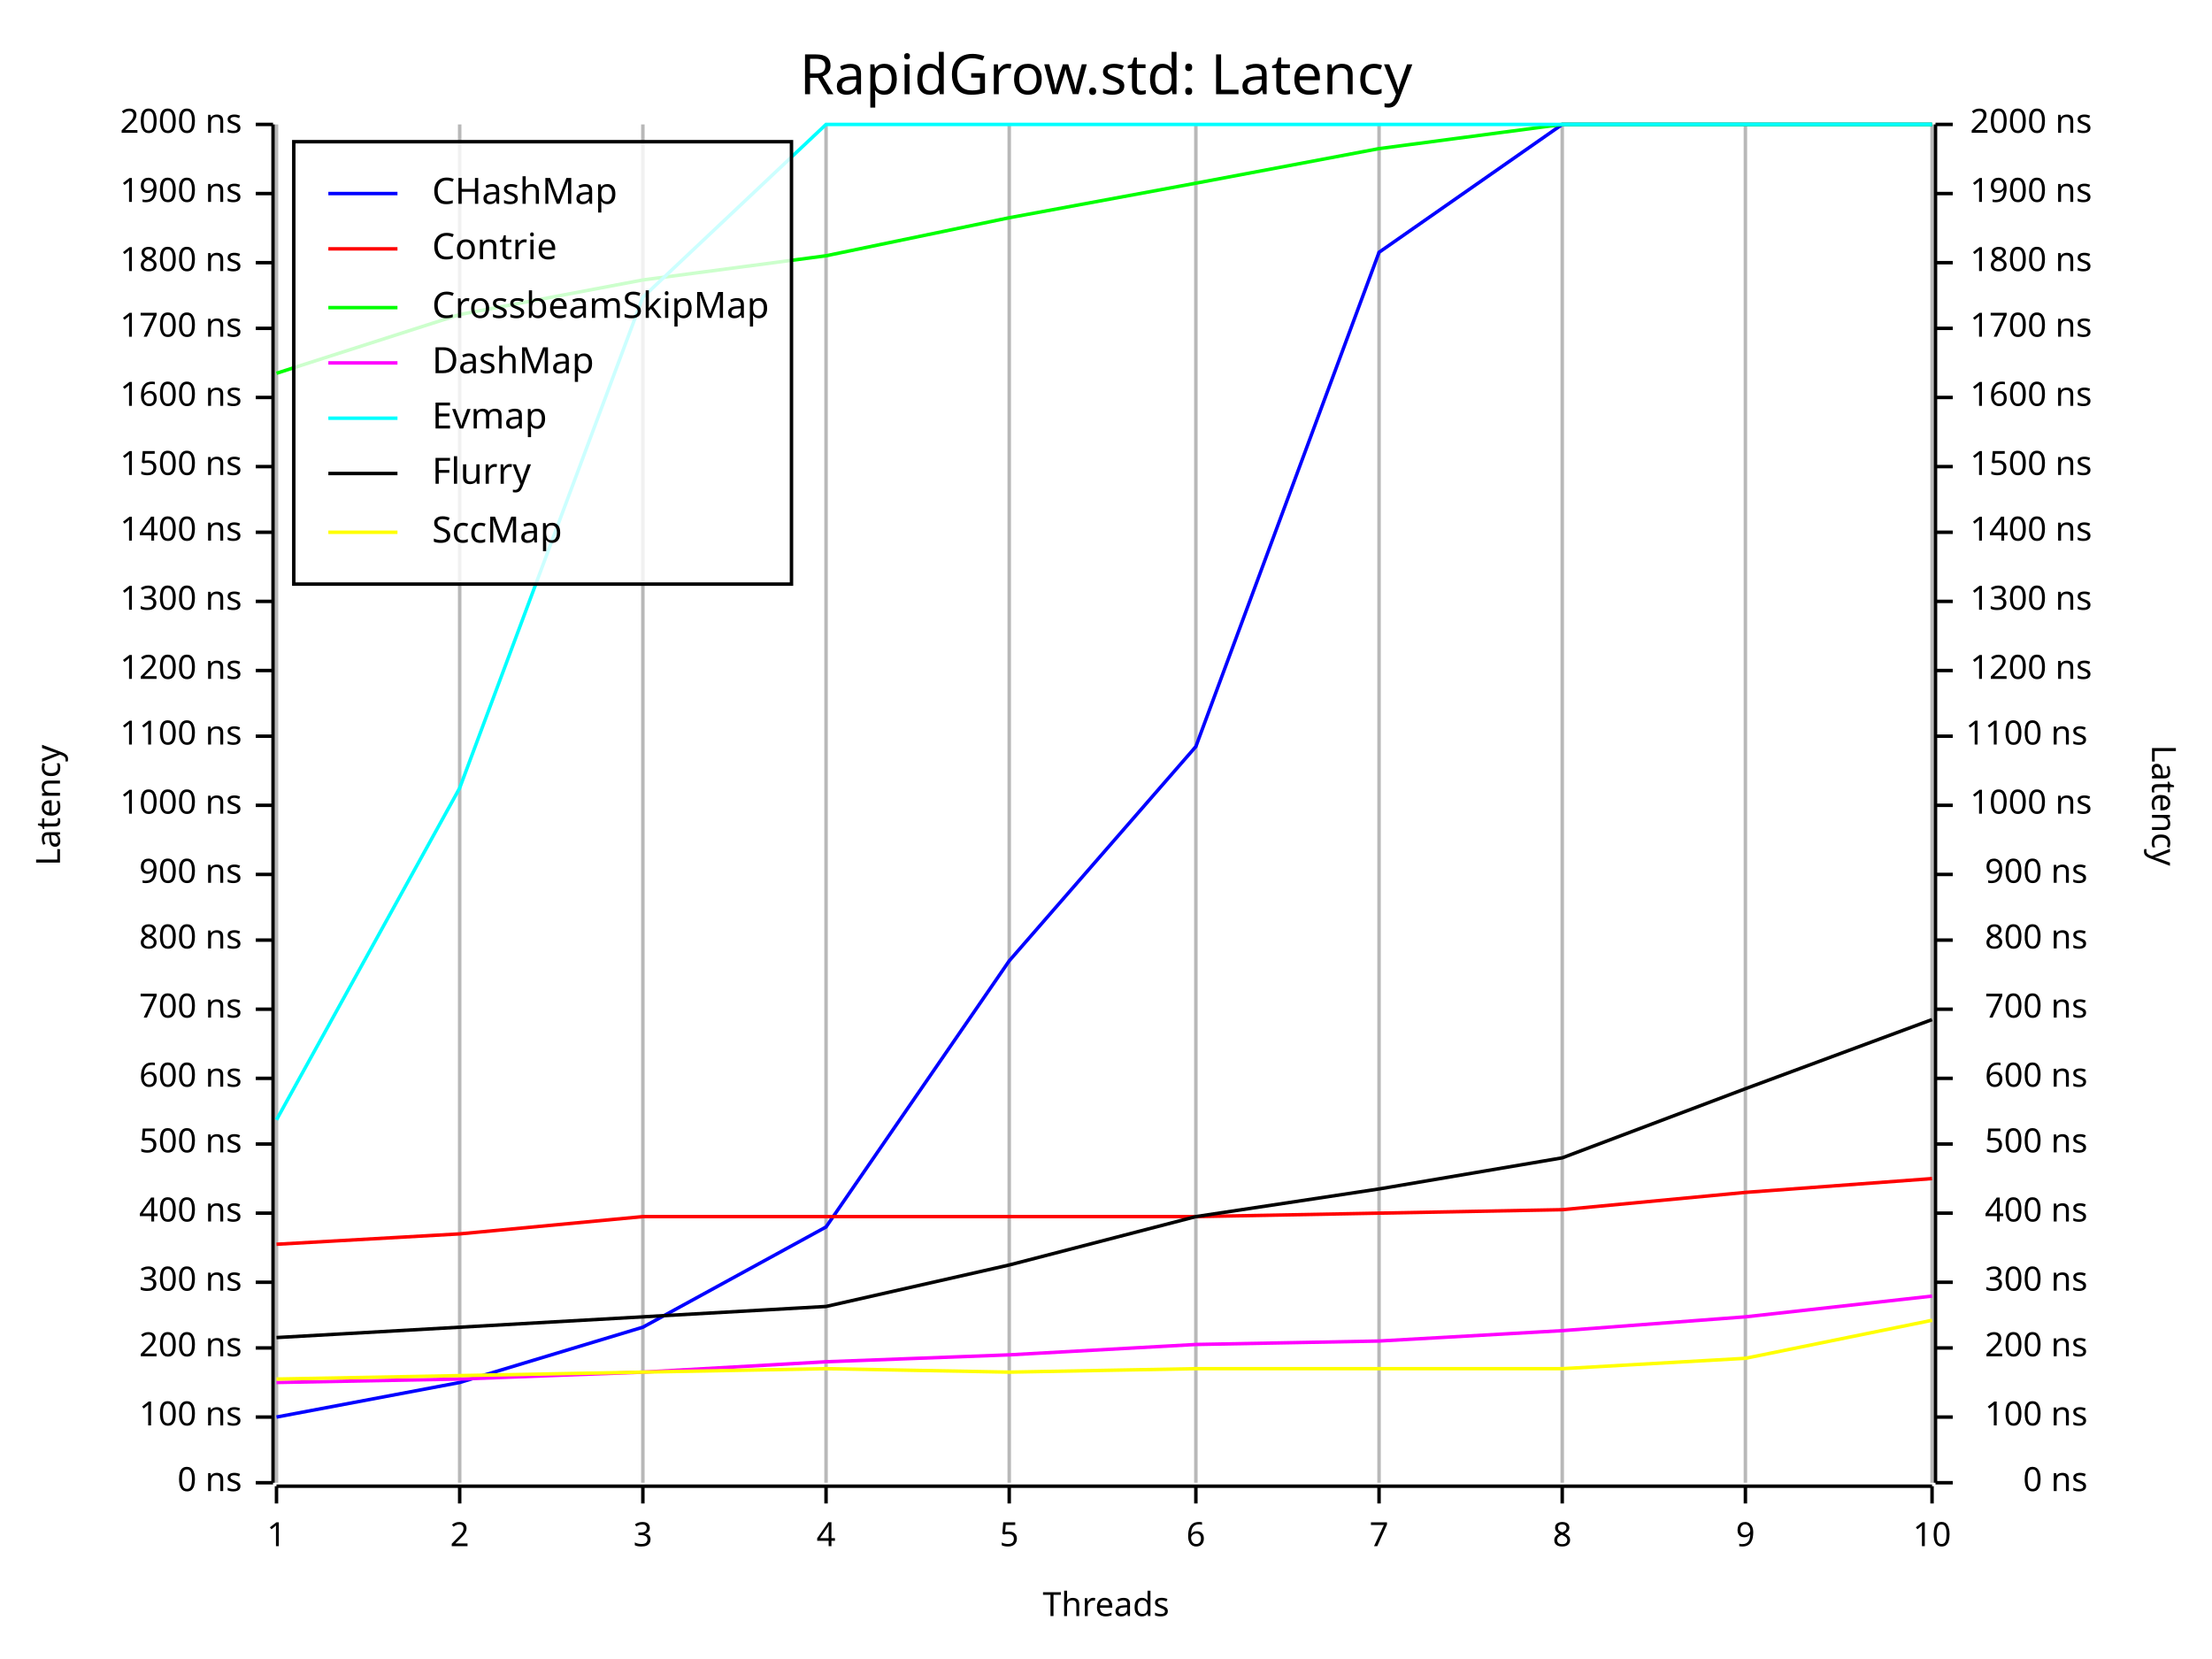
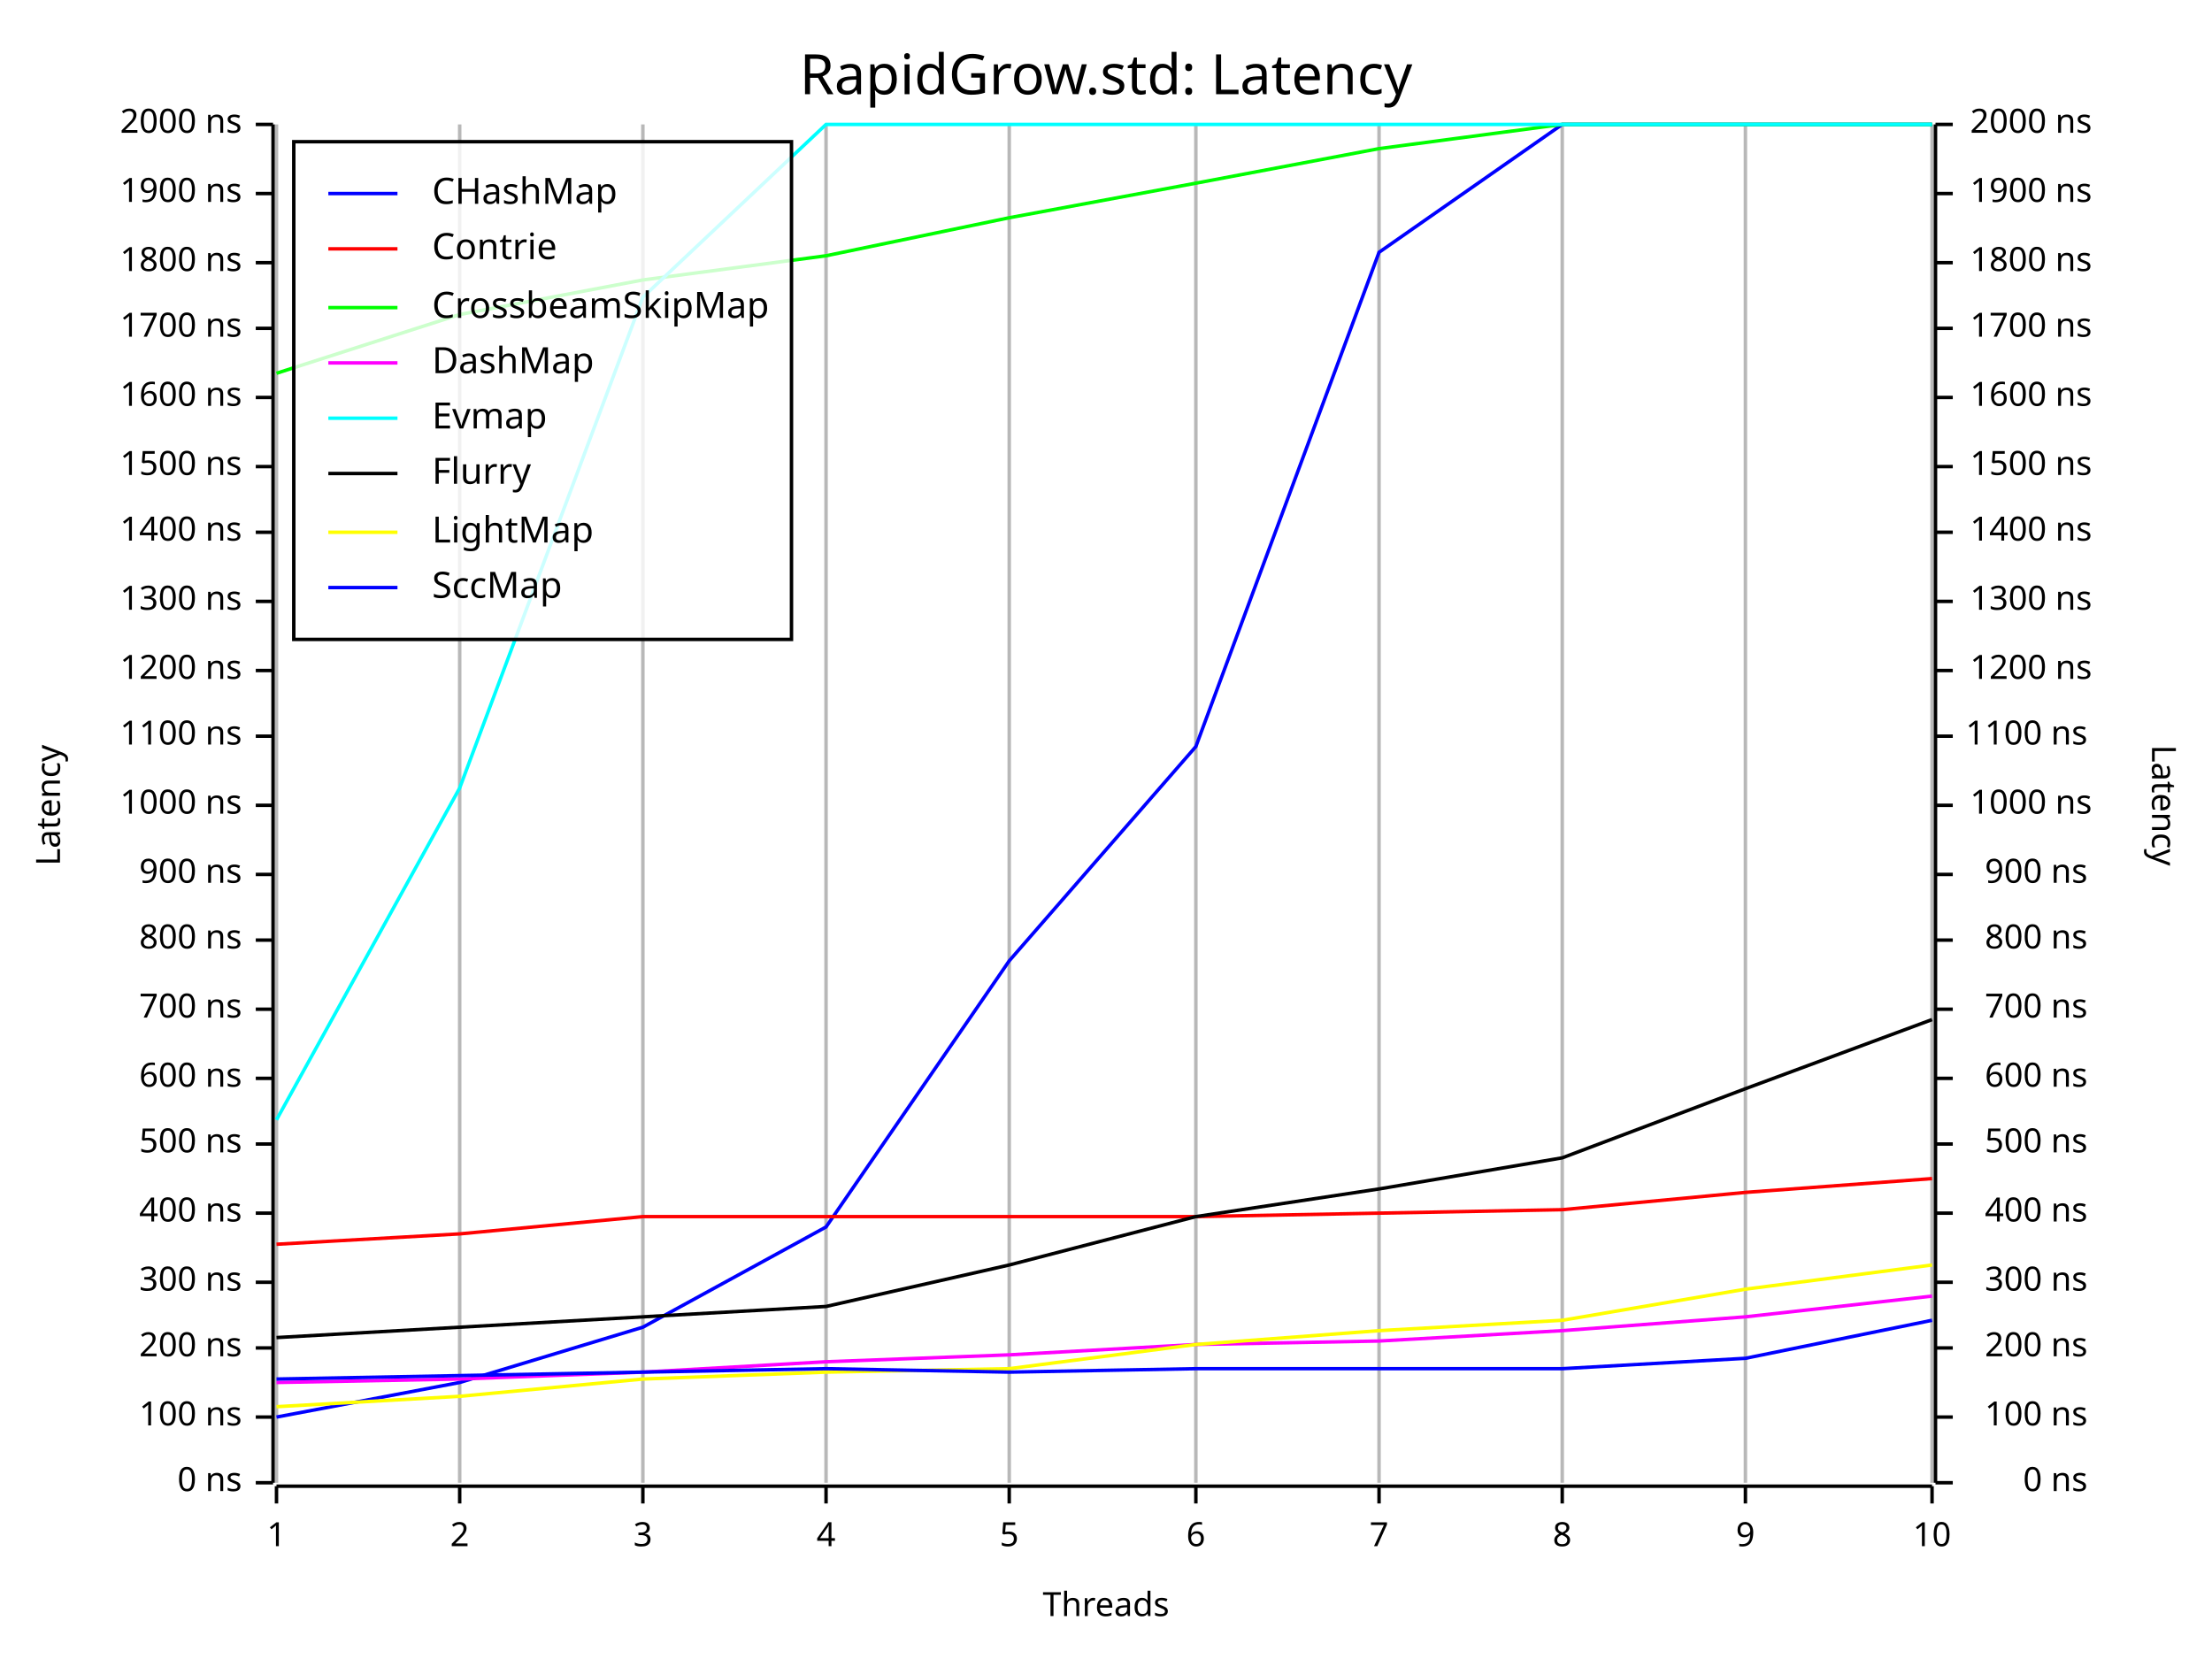
<svg xmlns="http://www.w3.org/2000/svg" width="640" height="480" viewBox="0 0 640 480">
  <rect x="0" y="0" width="640" height="480" opacity="1" fill="#FFFFFF" stroke="none" />
  <text x="320" y="15" dy="0.76em" text-anchor="middle" font-family="Fira Code" font-size="16.129" opacity="1" fill="#000000">
RapidGrow.std: Latency
</text>
  <line opacity="0.1" stroke="#000000" stroke-width="1" x1="80" y1="429" x2="80" y2="36" />
  <line opacity="0.1" stroke="#000000" stroke-width="1" x1="133" y1="429" x2="133" y2="36" />
  <line opacity="0.1" stroke="#000000" stroke-width="1" x1="186" y1="429" x2="186" y2="36" />
  <line opacity="0.1" stroke="#000000" stroke-width="1" x1="239" y1="429" x2="239" y2="36" />
  <line opacity="0.1" stroke="#000000" stroke-width="1" x1="292" y1="429" x2="292" y2="36" />
  <line opacity="0.1" stroke="#000000" stroke-width="1" x1="346" y1="429" x2="346" y2="36" />
  <line opacity="0.1" stroke="#000000" stroke-width="1" x1="399" y1="429" x2="399" y2="36" />
  <line opacity="0.1" stroke="#000000" stroke-width="1" x1="452" y1="429" x2="452" y2="36" />
  <line opacity="0.1" stroke="#000000" stroke-width="1" x1="505" y1="429" x2="505" y2="36" />
  <line opacity="0.1" stroke="#000000" stroke-width="1" x1="559" y1="429" x2="559" y2="36" />
  <text x="10" y="233" dy="0.76em" text-anchor="middle" font-family="sans-serif" font-size="9.677" opacity="1" fill="#000000" transform="rotate(270, 10, 233)">
Latency
</text>
  <text x="320" y="470" dy="-0.5ex" text-anchor="middle" font-family="sans-serif" font-size="9.677" opacity="1" fill="#000000">
Threads
</text>
  <text x="630" y="233" dy="0.76em" text-anchor="middle" font-family="sans-serif" font-size="9.677" opacity="1" fill="#000000" transform="rotate(90, 630, 233)">
Latency
</text>
  <line opacity="0.2" stroke="#000000" stroke-width="1" x1="80" y1="429" x2="80" y2="36" />
  <line opacity="0.2" stroke="#000000" stroke-width="1" x1="133" y1="429" x2="133" y2="36" />
  <line opacity="0.2" stroke="#000000" stroke-width="1" x1="186" y1="429" x2="186" y2="36" />
  <line opacity="0.2" stroke="#000000" stroke-width="1" x1="239" y1="429" x2="239" y2="36" />
  <line opacity="0.2" stroke="#000000" stroke-width="1" x1="292" y1="429" x2="292" y2="36" />
  <line opacity="0.2" stroke="#000000" stroke-width="1" x1="346" y1="429" x2="346" y2="36" />
  <line opacity="0.2" stroke="#000000" stroke-width="1" x1="399" y1="429" x2="399" y2="36" />
  <line opacity="0.2" stroke="#000000" stroke-width="1" x1="452" y1="429" x2="452" y2="36" />
  <line opacity="0.2" stroke="#000000" stroke-width="1" x1="505" y1="429" x2="505" y2="36" />
  <line opacity="0.2" stroke="#000000" stroke-width="1" x1="559" y1="429" x2="559" y2="36" />
  <polyline fill="none" opacity="1" stroke="#000000" stroke-width="1" points="79,36 79,429 " />
  <text x="70" y="429" dy="0.5ex" text-anchor="end" font-family="sans-serif" font-size="9.677" opacity="1" fill="#000000">
0 ns
</text>
  <polyline fill="none" opacity="1" stroke="#000000" stroke-width="1" points="74,429 79,429 " />
  <text x="70" y="410" dy="0.5ex" text-anchor="end" font-family="sans-serif" font-size="9.677" opacity="1" fill="#000000">
100 ns
</text>
  <polyline fill="none" opacity="1" stroke="#000000" stroke-width="1" points="74,410 79,410 " />
  <text x="70" y="390" dy="0.5ex" text-anchor="end" font-family="sans-serif" font-size="9.677" opacity="1" fill="#000000">
200 ns
</text>
  <polyline fill="none" opacity="1" stroke="#000000" stroke-width="1" points="74,390 79,390 " />
  <text x="70" y="371" dy="0.5ex" text-anchor="end" font-family="sans-serif" font-size="9.677" opacity="1" fill="#000000">
300 ns
</text>
  <polyline fill="none" opacity="1" stroke="#000000" stroke-width="1" points="74,371 79,371 " />
  <text x="70" y="351" dy="0.5ex" text-anchor="end" font-family="sans-serif" font-size="9.677" opacity="1" fill="#000000">
400 ns
</text>
  <polyline fill="none" opacity="1" stroke="#000000" stroke-width="1" points="74,351 79,351 " />
  <text x="70" y="331" dy="0.5ex" text-anchor="end" font-family="sans-serif" font-size="9.677" opacity="1" fill="#000000">
500 ns
</text>
  <polyline fill="none" opacity="1" stroke="#000000" stroke-width="1" points="74,331 79,331 " />
  <text x="70" y="312" dy="0.5ex" text-anchor="end" font-family="sans-serif" font-size="9.677" opacity="1" fill="#000000">
600 ns
</text>
  <polyline fill="none" opacity="1" stroke="#000000" stroke-width="1" points="74,312 79,312 " />
  <text x="70" y="292" dy="0.5ex" text-anchor="end" font-family="sans-serif" font-size="9.677" opacity="1" fill="#000000">
700 ns
</text>
  <polyline fill="none" opacity="1" stroke="#000000" stroke-width="1" points="74,292 79,292 " />
  <text x="70" y="272" dy="0.5ex" text-anchor="end" font-family="sans-serif" font-size="9.677" opacity="1" fill="#000000">
800 ns
</text>
  <polyline fill="none" opacity="1" stroke="#000000" stroke-width="1" points="74,272 79,272 " />
  <text x="70" y="253" dy="0.5ex" text-anchor="end" font-family="sans-serif" font-size="9.677" opacity="1" fill="#000000">
900 ns
</text>
  <polyline fill="none" opacity="1" stroke="#000000" stroke-width="1" points="74,253 79,253 " />
  <text x="70" y="233" dy="0.5ex" text-anchor="end" font-family="sans-serif" font-size="9.677" opacity="1" fill="#000000">
1000 ns
</text>
  <polyline fill="none" opacity="1" stroke="#000000" stroke-width="1" points="74,233 79,233 " />
  <text x="70" y="213" dy="0.5ex" text-anchor="end" font-family="sans-serif" font-size="9.677" opacity="1" fill="#000000">
1100 ns
</text>
  <polyline fill="none" opacity="1" stroke="#000000" stroke-width="1" points="74,213 79,213 " />
  <text x="70" y="194" dy="0.5ex" text-anchor="end" font-family="sans-serif" font-size="9.677" opacity="1" fill="#000000">
1200 ns
</text>
  <polyline fill="none" opacity="1" stroke="#000000" stroke-width="1" points="74,194 79,194 " />
  <text x="70" y="174" dy="0.5ex" text-anchor="end" font-family="sans-serif" font-size="9.677" opacity="1" fill="#000000">
1300 ns
</text>
  <polyline fill="none" opacity="1" stroke="#000000" stroke-width="1" points="74,174 79,174 " />
  <text x="70" y="154" dy="0.5ex" text-anchor="end" font-family="sans-serif" font-size="9.677" opacity="1" fill="#000000">
1400 ns
</text>
  <polyline fill="none" opacity="1" stroke="#000000" stroke-width="1" points="74,154 79,154 " />
  <text x="70" y="135" dy="0.5ex" text-anchor="end" font-family="sans-serif" font-size="9.677" opacity="1" fill="#000000">
1500 ns
</text>
  <polyline fill="none" opacity="1" stroke="#000000" stroke-width="1" points="74,135 79,135 " />
  <text x="70" y="115" dy="0.5ex" text-anchor="end" font-family="sans-serif" font-size="9.677" opacity="1" fill="#000000">
1600 ns
</text>
  <polyline fill="none" opacity="1" stroke="#000000" stroke-width="1" points="74,115 79,115 " />
  <text x="70" y="95" dy="0.5ex" text-anchor="end" font-family="sans-serif" font-size="9.677" opacity="1" fill="#000000">
1700 ns
</text>
  <polyline fill="none" opacity="1" stroke="#000000" stroke-width="1" points="74,95 79,95 " />
  <text x="70" y="76" dy="0.5ex" text-anchor="end" font-family="sans-serif" font-size="9.677" opacity="1" fill="#000000">
1800 ns
</text>
  <polyline fill="none" opacity="1" stroke="#000000" stroke-width="1" points="74,76 79,76 " />
  <text x="70" y="56" dy="0.5ex" text-anchor="end" font-family="sans-serif" font-size="9.677" opacity="1" fill="#000000">
1900 ns
</text>
  <polyline fill="none" opacity="1" stroke="#000000" stroke-width="1" points="74,56 79,56 " />
  <text x="70" y="36" dy="0.5ex" text-anchor="end" font-family="sans-serif" font-size="9.677" opacity="1" fill="#000000">
2000 ns
</text>
  <polyline fill="none" opacity="1" stroke="#000000" stroke-width="1" points="74,36 79,36 " />
  <polyline fill="none" opacity="1" stroke="#000000" stroke-width="1" points="80,430 559,430 " />
  <text x="80" y="440" dy="0.76em" text-anchor="middle" font-family="sans-serif" font-size="9.677" opacity="1" fill="#000000">
1
</text>
  <polyline fill="none" opacity="1" stroke="#000000" stroke-width="1" points="80,430 80,435 " />
  <text x="133" y="440" dy="0.76em" text-anchor="middle" font-family="sans-serif" font-size="9.677" opacity="1" fill="#000000">
2
</text>
  <polyline fill="none" opacity="1" stroke="#000000" stroke-width="1" points="133,430 133,435 " />
  <text x="186" y="440" dy="0.76em" text-anchor="middle" font-family="sans-serif" font-size="9.677" opacity="1" fill="#000000">
3
</text>
  <polyline fill="none" opacity="1" stroke="#000000" stroke-width="1" points="186,430 186,435 " />
  <text x="239" y="440" dy="0.76em" text-anchor="middle" font-family="sans-serif" font-size="9.677" opacity="1" fill="#000000">
4
</text>
  <polyline fill="none" opacity="1" stroke="#000000" stroke-width="1" points="239,430 239,435 " />
  <text x="292" y="440" dy="0.76em" text-anchor="middle" font-family="sans-serif" font-size="9.677" opacity="1" fill="#000000">
5
</text>
  <polyline fill="none" opacity="1" stroke="#000000" stroke-width="1" points="292,430 292,435 " />
  <text x="346" y="440" dy="0.76em" text-anchor="middle" font-family="sans-serif" font-size="9.677" opacity="1" fill="#000000">
6
</text>
  <polyline fill="none" opacity="1" stroke="#000000" stroke-width="1" points="346,430 346,435 " />
  <text x="399" y="440" dy="0.76em" text-anchor="middle" font-family="sans-serif" font-size="9.677" opacity="1" fill="#000000">
7
</text>
  <polyline fill="none" opacity="1" stroke="#000000" stroke-width="1" points="399,430 399,435 " />
  <text x="452" y="440" dy="0.76em" text-anchor="middle" font-family="sans-serif" font-size="9.677" opacity="1" fill="#000000">
8
</text>
  <polyline fill="none" opacity="1" stroke="#000000" stroke-width="1" points="452,430 452,435 " />
  <text x="505" y="440" dy="0.76em" text-anchor="middle" font-family="sans-serif" font-size="9.677" opacity="1" fill="#000000">
9
</text>
  <polyline fill="none" opacity="1" stroke="#000000" stroke-width="1" points="505,430 505,435 " />
  <text x="559" y="440" dy="0.76em" text-anchor="middle" font-family="sans-serif" font-size="9.677" opacity="1" fill="#000000">
10
</text>
  <polyline fill="none" opacity="1" stroke="#000000" stroke-width="1" points="559,430 559,435 " />
  <polyline fill="none" opacity="1" stroke="#000000" stroke-width="1" points="560,36 560,429 " />
  <text x="604" y="429" dy="0.5ex" text-anchor="end" font-family="sans-serif" font-size="9.677" opacity="1" fill="#000000">
0 ns
</text>
  <polyline fill="none" opacity="1" stroke="#000000" stroke-width="1" points="560,429 565,429 " />
  <text x="604" y="410" dy="0.5ex" text-anchor="end" font-family="sans-serif" font-size="9.677" opacity="1" fill="#000000">
100 ns
</text>
  <polyline fill="none" opacity="1" stroke="#000000" stroke-width="1" points="560,410 565,410 " />
  <text x="604" y="390" dy="0.5ex" text-anchor="end" font-family="sans-serif" font-size="9.677" opacity="1" fill="#000000">
200 ns
</text>
  <polyline fill="none" opacity="1" stroke="#000000" stroke-width="1" points="560,390 565,390 " />
  <text x="604" y="371" dy="0.5ex" text-anchor="end" font-family="sans-serif" font-size="9.677" opacity="1" fill="#000000">
300 ns
</text>
  <polyline fill="none" opacity="1" stroke="#000000" stroke-width="1" points="560,371 565,371 " />
  <text x="604" y="351" dy="0.5ex" text-anchor="end" font-family="sans-serif" font-size="9.677" opacity="1" fill="#000000">
400 ns
</text>
  <polyline fill="none" opacity="1" stroke="#000000" stroke-width="1" points="560,351 565,351 " />
  <text x="604" y="331" dy="0.5ex" text-anchor="end" font-family="sans-serif" font-size="9.677" opacity="1" fill="#000000">
500 ns
</text>
  <polyline fill="none" opacity="1" stroke="#000000" stroke-width="1" points="560,331 565,331 " />
  <text x="604" y="312" dy="0.5ex" text-anchor="end" font-family="sans-serif" font-size="9.677" opacity="1" fill="#000000">
600 ns
</text>
  <polyline fill="none" opacity="1" stroke="#000000" stroke-width="1" points="560,312 565,312 " />
  <text x="604" y="292" dy="0.5ex" text-anchor="end" font-family="sans-serif" font-size="9.677" opacity="1" fill="#000000">
700 ns
</text>
  <polyline fill="none" opacity="1" stroke="#000000" stroke-width="1" points="560,292 565,292 " />
  <text x="604" y="272" dy="0.5ex" text-anchor="end" font-family="sans-serif" font-size="9.677" opacity="1" fill="#000000">
800 ns
</text>
  <polyline fill="none" opacity="1" stroke="#000000" stroke-width="1" points="560,272 565,272 " />
  <text x="604" y="253" dy="0.5ex" text-anchor="end" font-family="sans-serif" font-size="9.677" opacity="1" fill="#000000">
900 ns
</text>
  <polyline fill="none" opacity="1" stroke="#000000" stroke-width="1" points="560,253 565,253 " />
  <text x="570" y="233" dy="0.5ex" text-anchor="start" font-family="sans-serif" font-size="9.677" opacity="1" fill="#000000">
1000 ns
</text>
  <polyline fill="none" opacity="1" stroke="#000000" stroke-width="1" points="560,233 565,233 " />
  <text x="604" y="213" dy="0.5ex" text-anchor="end" font-family="sans-serif" font-size="9.677" opacity="1" fill="#000000">
1100 ns
</text>
  <polyline fill="none" opacity="1" stroke="#000000" stroke-width="1" points="560,213 565,213 " />
  <text x="570" y="194" dy="0.5ex" text-anchor="start" font-family="sans-serif" font-size="9.677" opacity="1" fill="#000000">
1200 ns
</text>
  <polyline fill="none" opacity="1" stroke="#000000" stroke-width="1" points="560,194 565,194 " />
  <text x="570" y="174" dy="0.5ex" text-anchor="start" font-family="sans-serif" font-size="9.677" opacity="1" fill="#000000">
1300 ns
</text>
  <polyline fill="none" opacity="1" stroke="#000000" stroke-width="1" points="560,174 565,174 " />
  <text x="570" y="154" dy="0.5ex" text-anchor="start" font-family="sans-serif" font-size="9.677" opacity="1" fill="#000000">
1400 ns
</text>
  <polyline fill="none" opacity="1" stroke="#000000" stroke-width="1" points="560,154 565,154 " />
  <text x="570" y="135" dy="0.5ex" text-anchor="start" font-family="sans-serif" font-size="9.677" opacity="1" fill="#000000">
1500 ns
</text>
  <polyline fill="none" opacity="1" stroke="#000000" stroke-width="1" points="560,135 565,135 " />
  <text x="570" y="115" dy="0.5ex" text-anchor="start" font-family="sans-serif" font-size="9.677" opacity="1" fill="#000000">
1600 ns
</text>
  <polyline fill="none" opacity="1" stroke="#000000" stroke-width="1" points="560,115 565,115 " />
  <text x="570" y="95" dy="0.5ex" text-anchor="start" font-family="sans-serif" font-size="9.677" opacity="1" fill="#000000">
1700 ns
</text>
  <polyline fill="none" opacity="1" stroke="#000000" stroke-width="1" points="560,95 565,95 " />
  <text x="570" y="76" dy="0.5ex" text-anchor="start" font-family="sans-serif" font-size="9.677" opacity="1" fill="#000000">
1800 ns
</text>
  <polyline fill="none" opacity="1" stroke="#000000" stroke-width="1" points="560,76 565,76 " />
  <text x="570" y="56" dy="0.5ex" text-anchor="start" font-family="sans-serif" font-size="9.677" opacity="1" fill="#000000">
1900 ns
</text>
  <polyline fill="none" opacity="1" stroke="#000000" stroke-width="1" points="560,56 565,56 " />
  <text x="570" y="36" dy="0.5ex" text-anchor="start" font-family="sans-serif" font-size="9.677" opacity="1" fill="#000000">
2000 ns
</text>
  <polyline fill="none" opacity="1" stroke="#000000" stroke-width="1" points="560,36 565,36 " />
  <polyline fill="none" opacity="1" stroke="#0000FF" stroke-width="1" points="80,410 133,400 186,384 239,355 292,278 346,216 399,73 452,36 505,36 559,36 " />
  <polyline fill="none" opacity="1" stroke="#FF0000" stroke-width="1" points="80,360 133,357 186,352 239,352 292,352 346,352 399,351 452,350 505,345 559,341 " />
  <polyline fill="none" opacity="1" stroke="#00FF00" stroke-width="1" points="80,108 133,91 186,81 239,74 292,63 346,53 399,43 452,36 505,36 559,36 " />
  <polyline fill="none" opacity="1" stroke="#FF00FF" stroke-width="1" points="80,400 133,399 186,397 239,394 292,392 346,389 399,388 452,385 505,381 559,375 " />
  <polyline fill="none" opacity="1" stroke="#00FFFF" stroke-width="1" points="80,324 133,228 186,86 239,36 292,36 346,36 399,36 452,36 505,36 559,36 " />
  <polyline fill="none" opacity="1" stroke="#000000" stroke-width="1" points="80,387 133,384 186,381 239,378 292,366 346,352 399,344 452,335 505,315 559,295 " />
-   <polyline fill="none" opacity="1" stroke="#FFFF00" stroke-width="1" points="80,399 133,398 186,397 239,396 292,397 346,396 399,396 452,396 505,393 559,382 " />
-   <rect x="85" y="41" width="144" height="128" opacity="0.8" fill="#FFFFFF" stroke="none" />
-   <rect x="85" y="41" width="144" height="128" opacity="1" fill="none" stroke="#000000" />
+   <polyline fill="none" opacity="1" stroke="#FFFF00" stroke-width="1" points="80,407 133,404 186,399 239,397 292,396 346,389 399,385 452,382 505,373 559,366 " />
+   <polyline fill="none" opacity="1" stroke="#0000FF" stroke-width="1" points="80,399 133,398 186,397 239,396 292,397 346,396 399,396 452,396 505,393 559,382 " />
+   <rect x="85" y="41" width="144" height="144" opacity="0.8" fill="#FFFFFF" stroke="none" />
+   <rect x="85" y="41" width="144" height="144" opacity="1" fill="none" stroke="#000000" />
  <text x="125" y="51" dy="0.76em" text-anchor="start" font-family="Fira Code" font-size="10.484" opacity="1" fill="#000000">
CHashMap
</text>
  <text x="125" y="67" dy="0.76em" text-anchor="start" font-family="Fira Code" font-size="10.484" opacity="1" fill="#000000">
Contrie
</text>
  <text x="125" y="84" dy="0.76em" text-anchor="start" font-family="Fira Code" font-size="10.484" opacity="1" fill="#000000">
CrossbeamSkipMap
</text>
  <text x="125" y="100" dy="0.76em" text-anchor="start" font-family="Fira Code" font-size="10.484" opacity="1" fill="#000000">
DashMap
</text>
  <text x="125" y="116" dy="0.76em" text-anchor="start" font-family="Fira Code" font-size="10.484" opacity="1" fill="#000000">
Evmap
</text>
  <text x="125" y="132" dy="0.76em" text-anchor="start" font-family="Fira Code" font-size="10.484" opacity="1" fill="#000000">
Flurry
</text>
  <text x="125" y="149" dy="0.76em" text-anchor="start" font-family="Fira Code" font-size="10.484" opacity="1" fill="#000000">
+ LightMap
+ </text>
+   <text x="125" y="165" dy="0.76em" text-anchor="start" font-family="Fira Code" font-size="10.484" opacity="1" fill="#000000">
SccMap
</text>
  <polyline fill="none" opacity="1" stroke="#0000FF" stroke-width="1" points="95,56 115,56 " />
  <polyline fill="none" opacity="1" stroke="#FF0000" stroke-width="1" points="95,72 115,72 " />
  <polyline fill="none" opacity="1" stroke="#00FF00" stroke-width="1" points="95,89 115,89 " />
  <polyline fill="none" opacity="1" stroke="#FF00FF" stroke-width="1" points="95,105 115,105 " />
  <polyline fill="none" opacity="1" stroke="#00FFFF" stroke-width="1" points="95,121 115,121 " />
  <polyline fill="none" opacity="1" stroke="#000000" stroke-width="1" points="95,137 115,137 " />
  <polyline fill="none" opacity="1" stroke="#FFFF00" stroke-width="1" points="95,154 115,154 " />
+   <polyline fill="none" opacity="1" stroke="#0000FF" stroke-width="1" points="95,170 115,170 " />
</svg>
